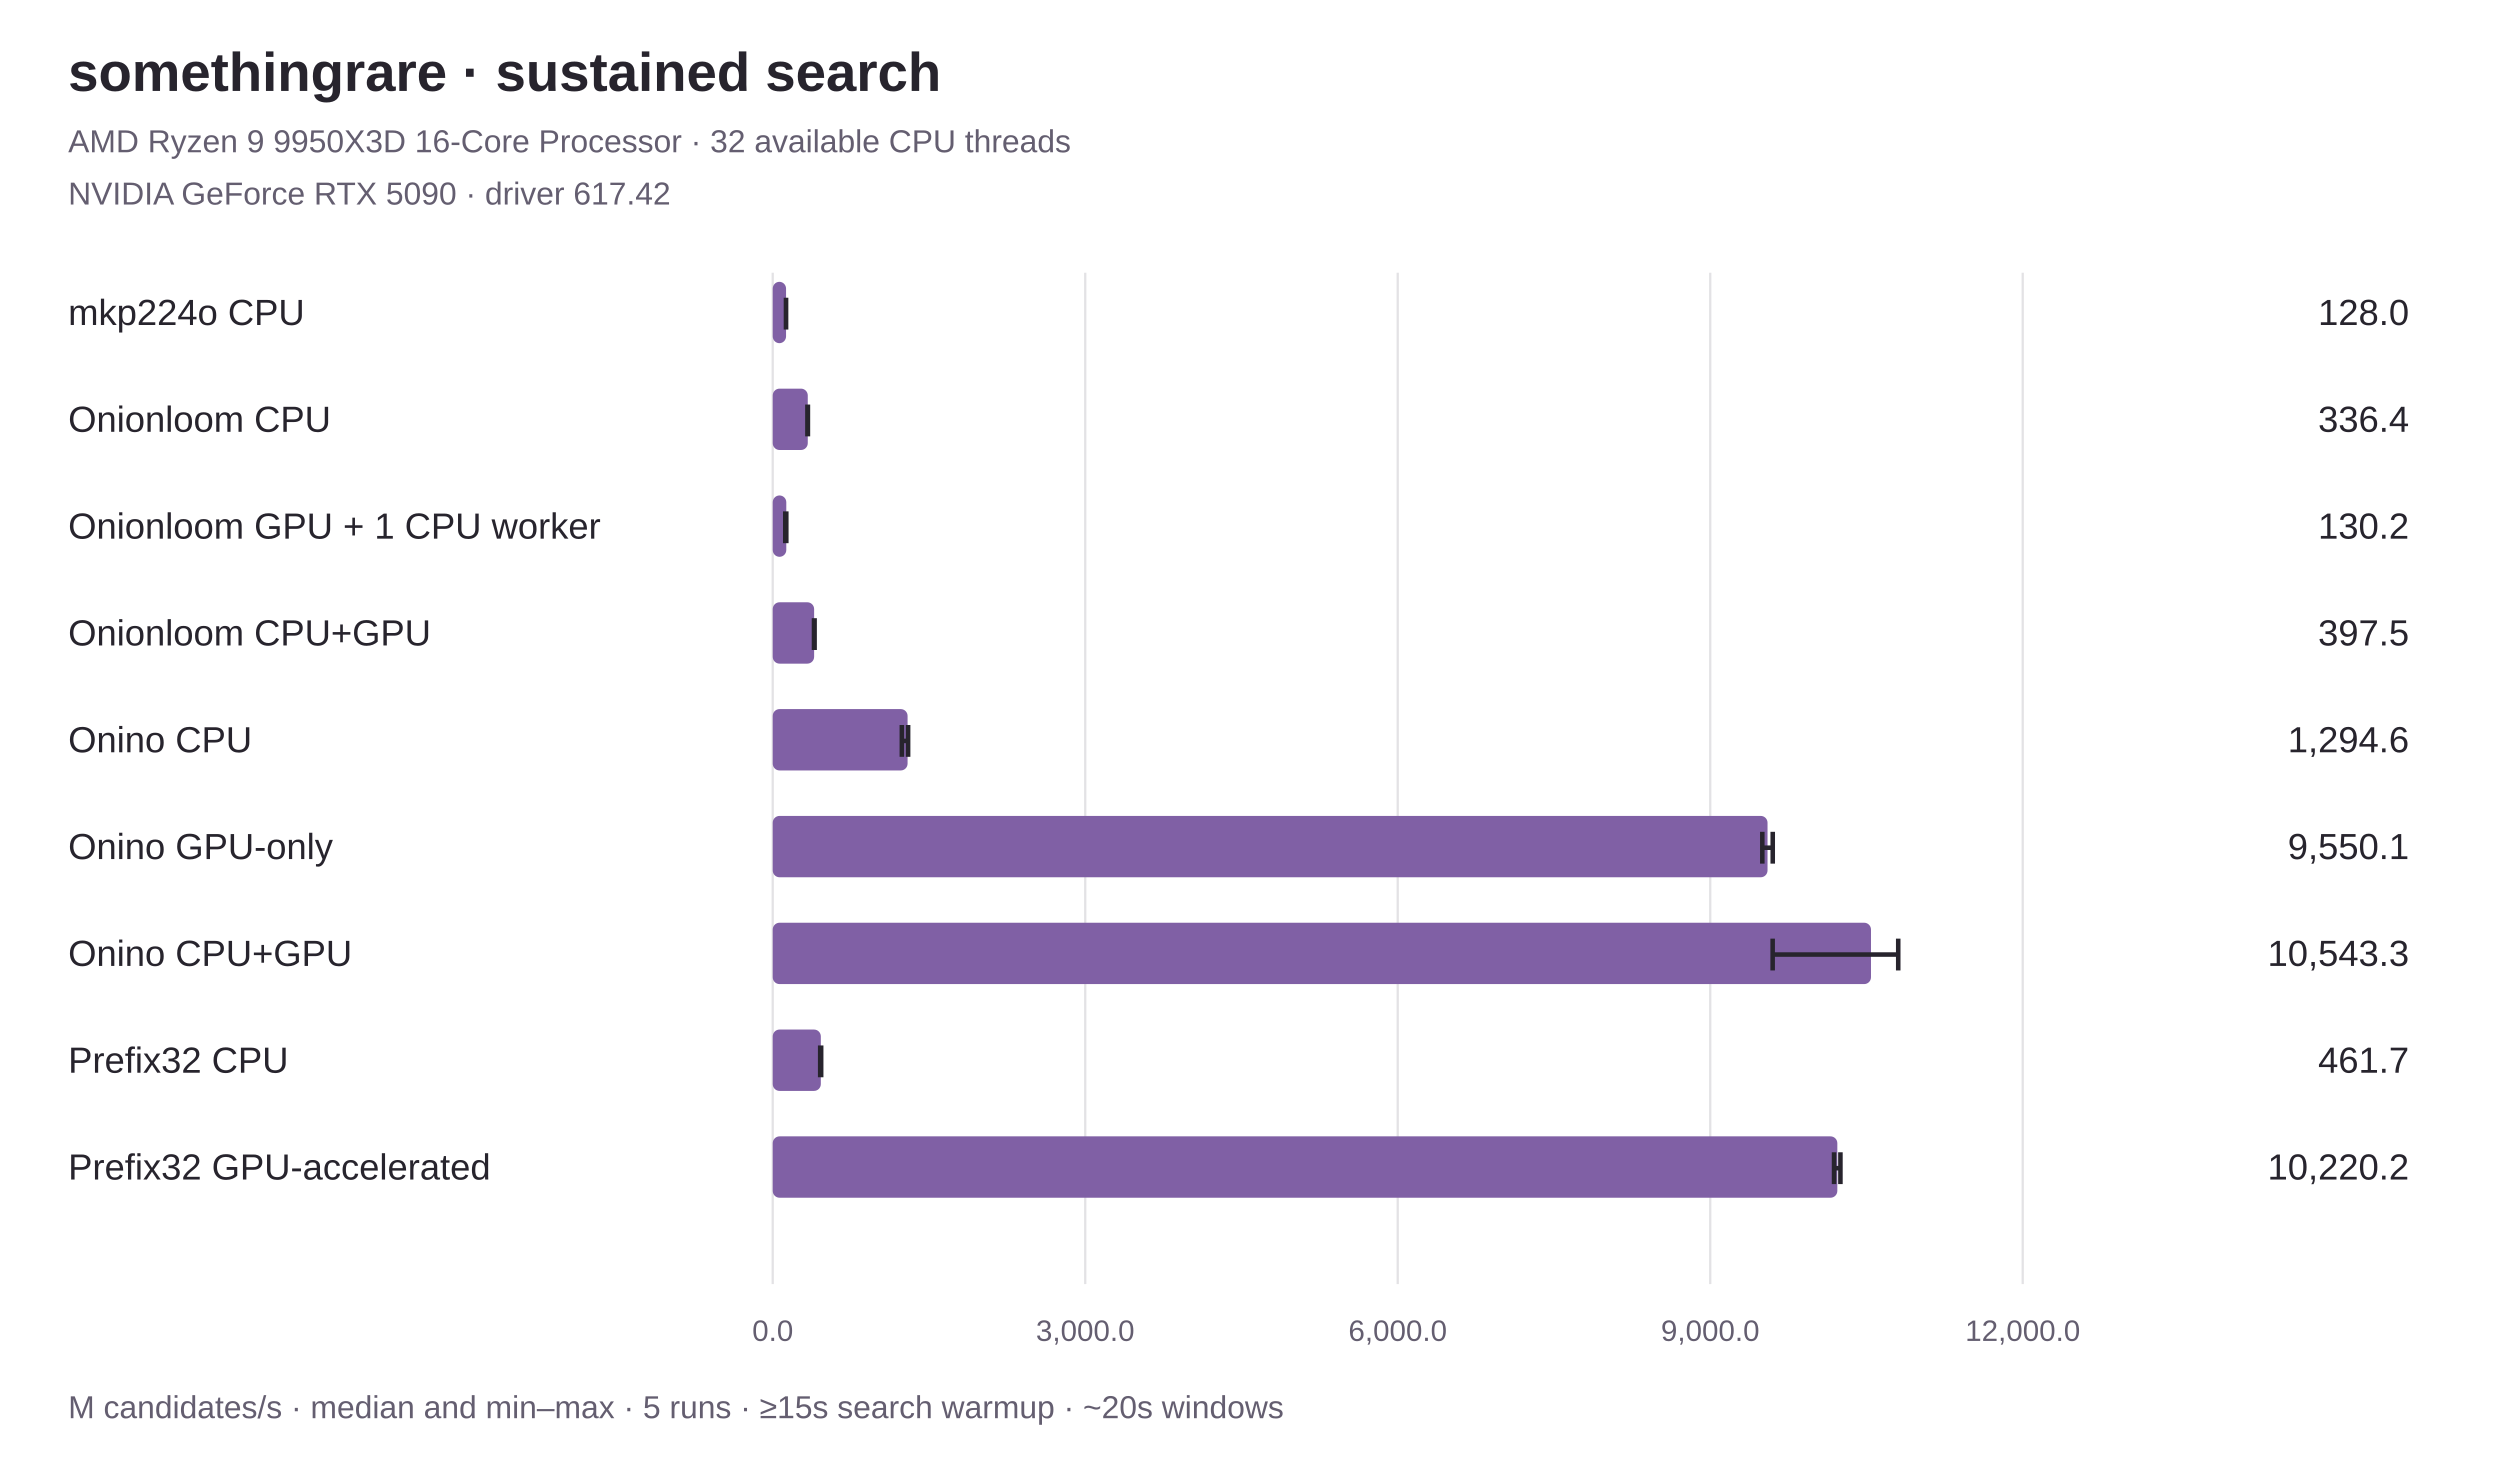
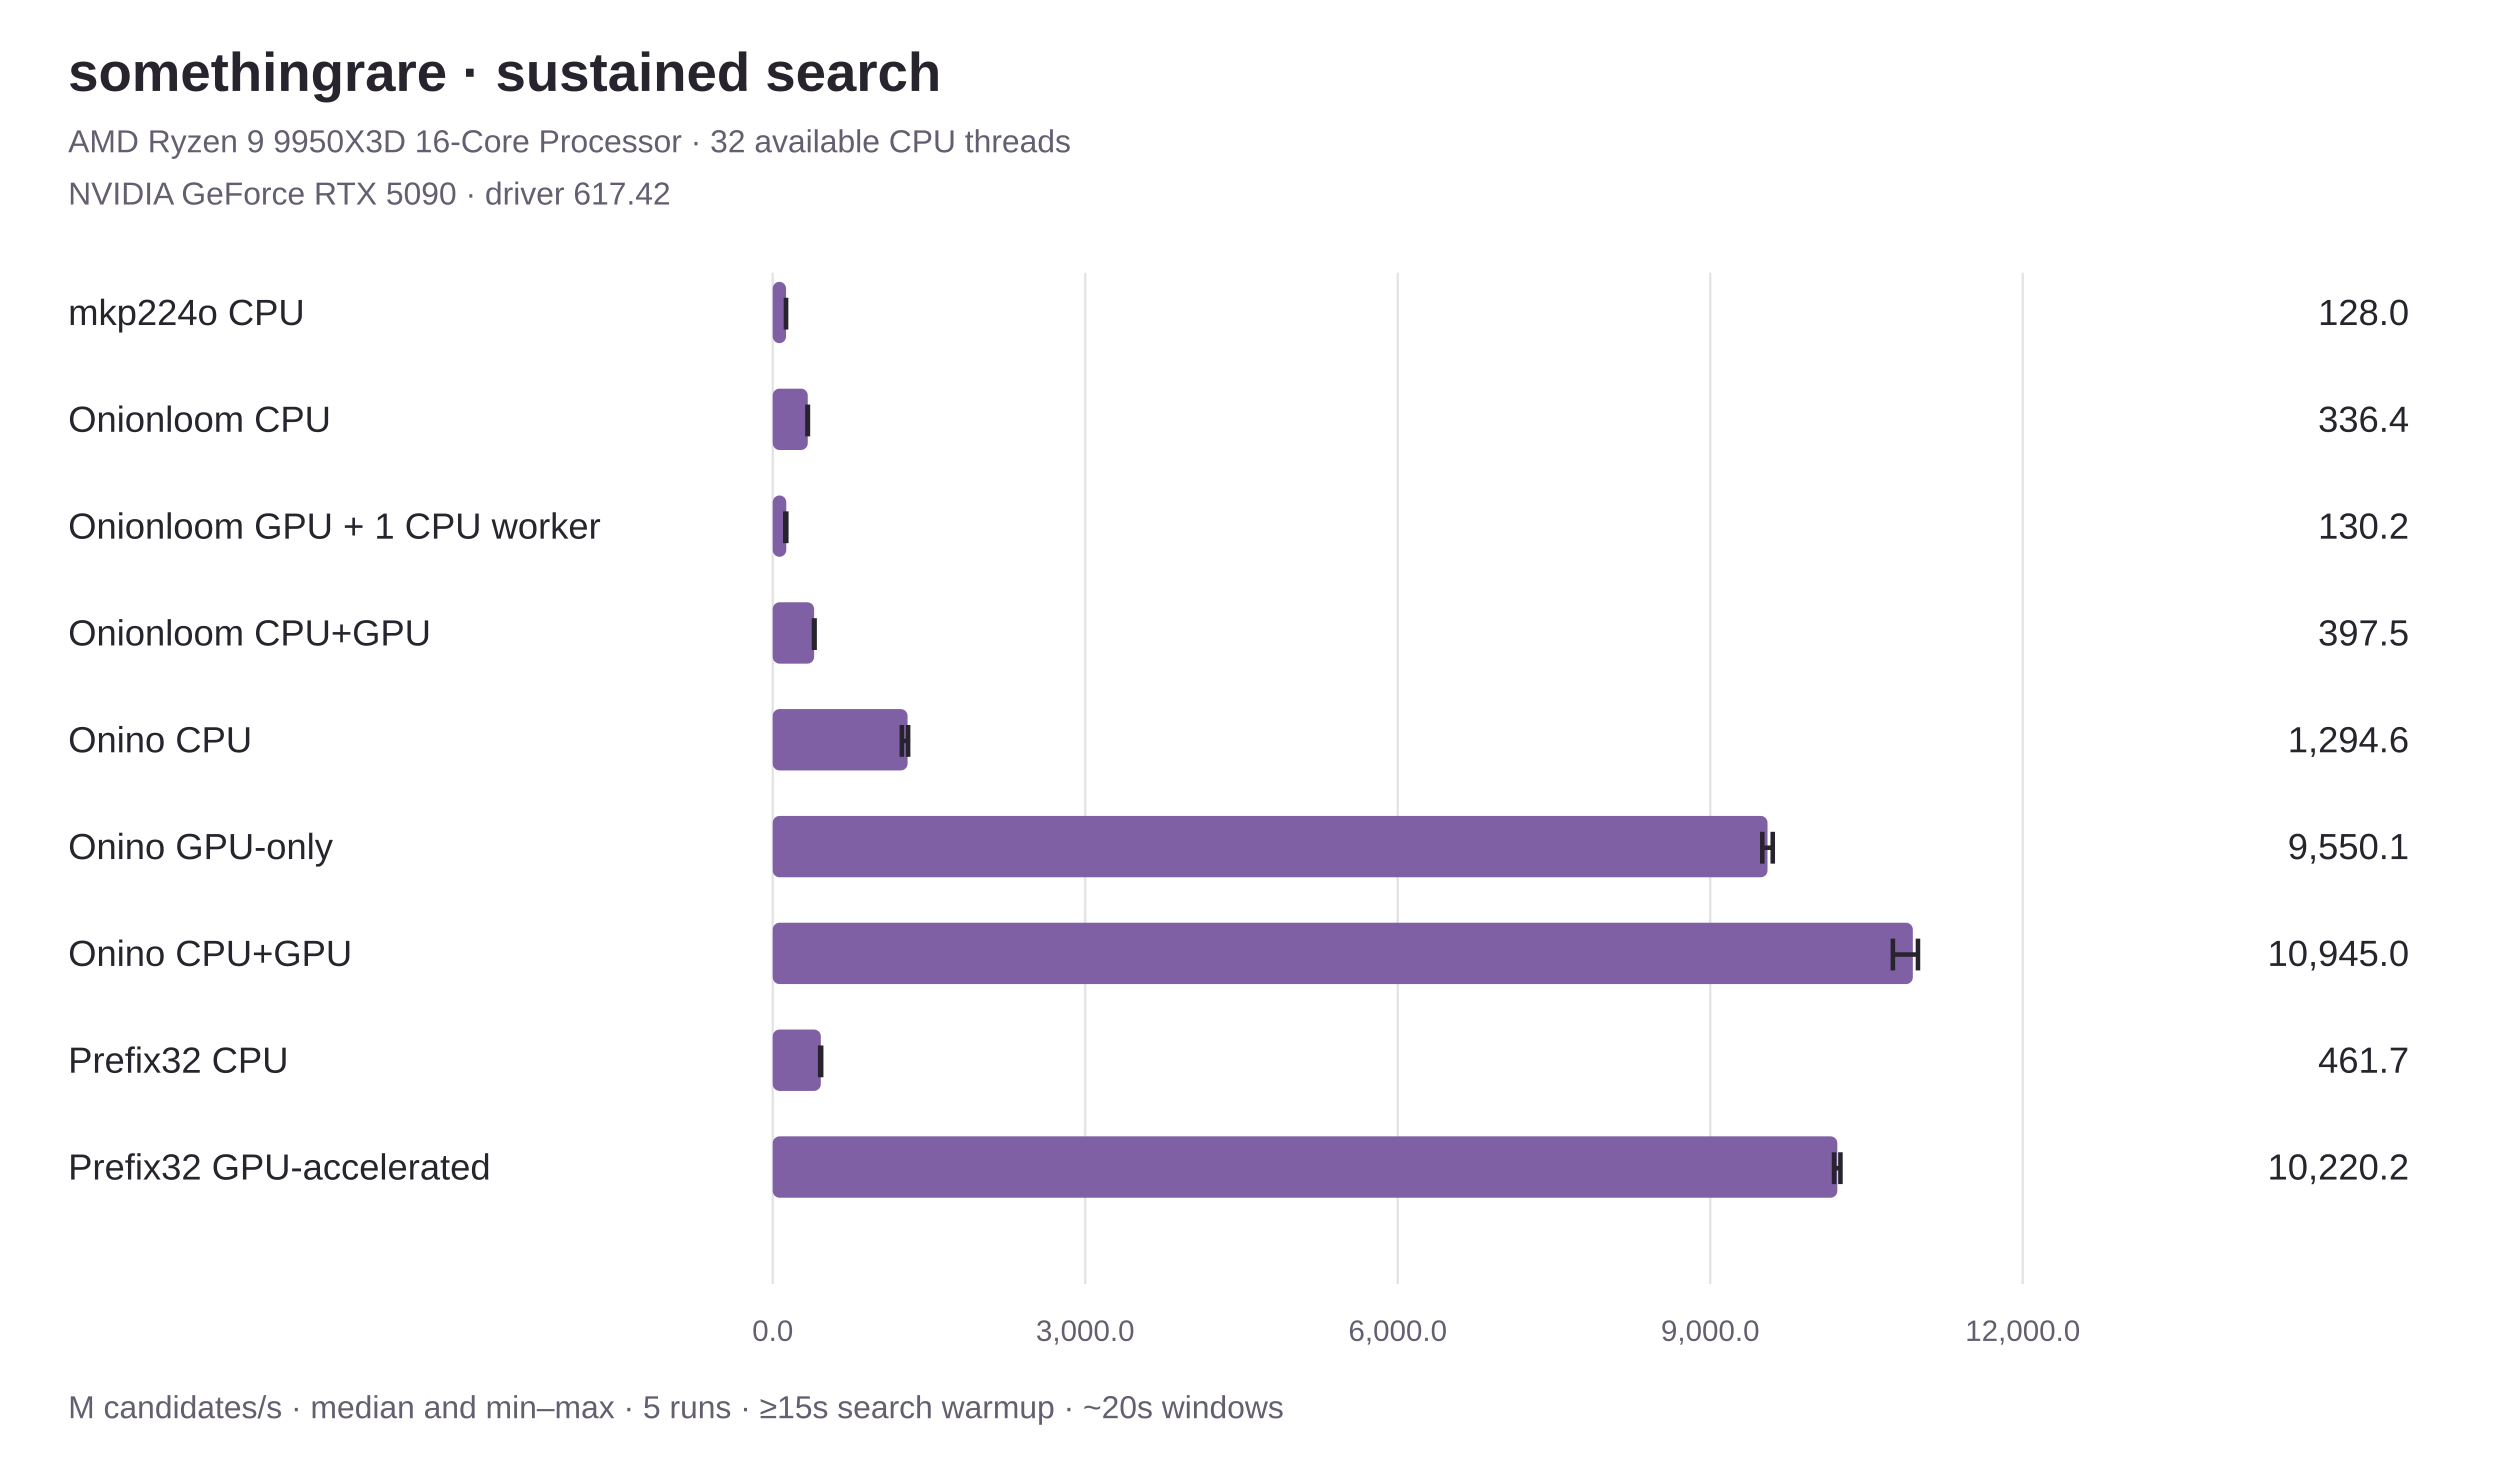
<svg xmlns="http://www.w3.org/2000/svg" viewBox="0 0 1100 650" role="img" aria-labelledby="title desc">
  <g font-family="Segoe UI,Arial,sans-serif" fill="#27242d">
    <text x="30" y="40" font-size="24" font-weight="700">somethingrare · sustained search</text>
    <text x="30" y="67" font-size="14" fill="#645e70">AMD Ryzen 9 9950X3D 16-Core Processor · 32 available CPU threads</text>
    <text x="30" y="90" font-size="14" fill="#645e70">NVIDIA GeForce RTX 5090 · driver 617.42</text>
    <path d="M340 120V565" stroke="#645e70" opacity="0.18" />
    <text x="340" y="590" text-anchor="middle" font-size="13" fill="#645e70">0.0</text>
    <path d="M477.5 120V565" stroke="#645e70" opacity="0.18" />
    <text x="477.5" y="590" text-anchor="middle" font-size="13" fill="#645e70">3,000.0</text>
    <path d="M615 120V565" stroke="#645e70" opacity="0.18" />
    <text x="615" y="590" text-anchor="middle" font-size="13" fill="#645e70">6,000.0</text>
    <path d="M752.5 120V565" stroke="#645e70" opacity="0.18" />
    <text x="752.5" y="590" text-anchor="middle" font-size="13" fill="#645e70">9,000.0</text>
    <path d="M890 120V565" stroke="#645e70" opacity="0.18" />
    <text x="890" y="590" text-anchor="middle" font-size="13" fill="#645e70">12,000.0</text>
    <text x="30" y="143" font-size="16">mkp224o CPU</text>
    <rect x="340" y="124" width="5.866" height="27" rx="3" fill="#8060a5" />
    <path d="M345.824 138H345.875M345.824 131V145M345.875 131V145" stroke="#27242d" stroke-width="2" />
    <text x="1060" y="143" text-anchor="end" font-size="16">128.0</text>
    <text x="30" y="190" font-size="16">Onionloom CPU</text>
    <rect x="340" y="171" width="15.419" height="27" rx="3" fill="#8060a5" />
    <path d="M355.264 185H355.482M355.264 178V192M355.482 178V192" stroke="#27242d" stroke-width="2" />
    <text x="1060" y="190" text-anchor="end" font-size="16">336.4</text>
    <text x="30" y="237" font-size="16">Onionloom GPU + 1 CPU worker</text>
    <rect x="340" y="218" width="5.969" height="27" rx="3" fill="#8060a5" />
    <path d="M345.518 232H345.97M345.518 225V239M345.97 225V239" stroke="#27242d" stroke-width="2" />
    <text x="1060" y="237" text-anchor="end" font-size="16">130.2</text>
    <text x="30" y="284" font-size="16">Onionloom CPU+GPU</text>
    <rect x="340" y="265" width="18.217" height="27" rx="3" fill="#8060a5" />
    <path d="M358.158 279H358.423M358.158 272V286M358.423 272V286" stroke="#27242d" stroke-width="2" />
    <text x="1060" y="284" text-anchor="end" font-size="16">397.5</text>
    <text x="30" y="331" font-size="16">Onino CPU</text>
    <rect x="340" y="312" width="59.334" height="27" rx="3" fill="#8060a5" />
    <path d="M396.809 326H399.571M396.809 319V333M399.571 319V333" stroke="#27242d" stroke-width="2" />
    <text x="1060" y="331" text-anchor="end" font-size="16">1,294.6</text>
    <text x="30" y="378" font-size="16">Onino GPU-only</text>
    <rect x="340" y="359" width="437.713" height="27" rx="3" fill="#8060a5" />
    <path d="M775.415 373H780.005M775.415 366V380M780.005 366V380" stroke="#27242d" stroke-width="2" />
    <text x="1060" y="378" text-anchor="end" font-size="16">9,550.1</text>
    <text x="30" y="425" font-size="16">Onino CPU+GPU</text>
-     <rect x="340" y="406" width="483.235" height="27" rx="3" fill="#8060a5" />
-     <path d="M779.968 420H835.219M779.968 413V427M835.219 413V427" stroke="#27242d" stroke-width="2" />
-     <text x="1060" y="425" text-anchor="end" font-size="16">10,543.3</text>
+     <rect x="340" y="406" width="501.646" height="27" rx="3" fill="#8060a5" />
+     <path d="M832.87 420H843.904M832.87 413V427M843.904 413V427" stroke="#27242d" stroke-width="2" />
+     <text x="1060" y="425" text-anchor="end" font-size="16">10,945.0</text>
    <text x="30" y="472" font-size="16">Prefix32 CPU</text>
    <rect x="340" y="453" width="21.163" height="27" rx="3" fill="#8060a5" />
    <path d="M360.885 467H361.313M360.885 460V474M361.313 460V474" stroke="#27242d" stroke-width="2" />
    <text x="1060" y="472" text-anchor="end" font-size="16">461.7</text>
    <text x="30" y="519" font-size="16">Prefix32 GPU-accelerated</text>
    <rect x="340" y="500" width="468.425" height="27" rx="3" fill="#8060a5" />
    <path d="M806.982 514H809.788M806.982 507V521M809.788 507V521" stroke="#27242d" stroke-width="2" />
    <text x="1060" y="519" text-anchor="end" font-size="16">10,220.2</text>
    <text x="30" y="624" font-size="14" fill="#645e70">M candidates/s · median and min–max · 5 runs · ≥15s search warmup · ~20s windows</text>
  </g>
</svg>
